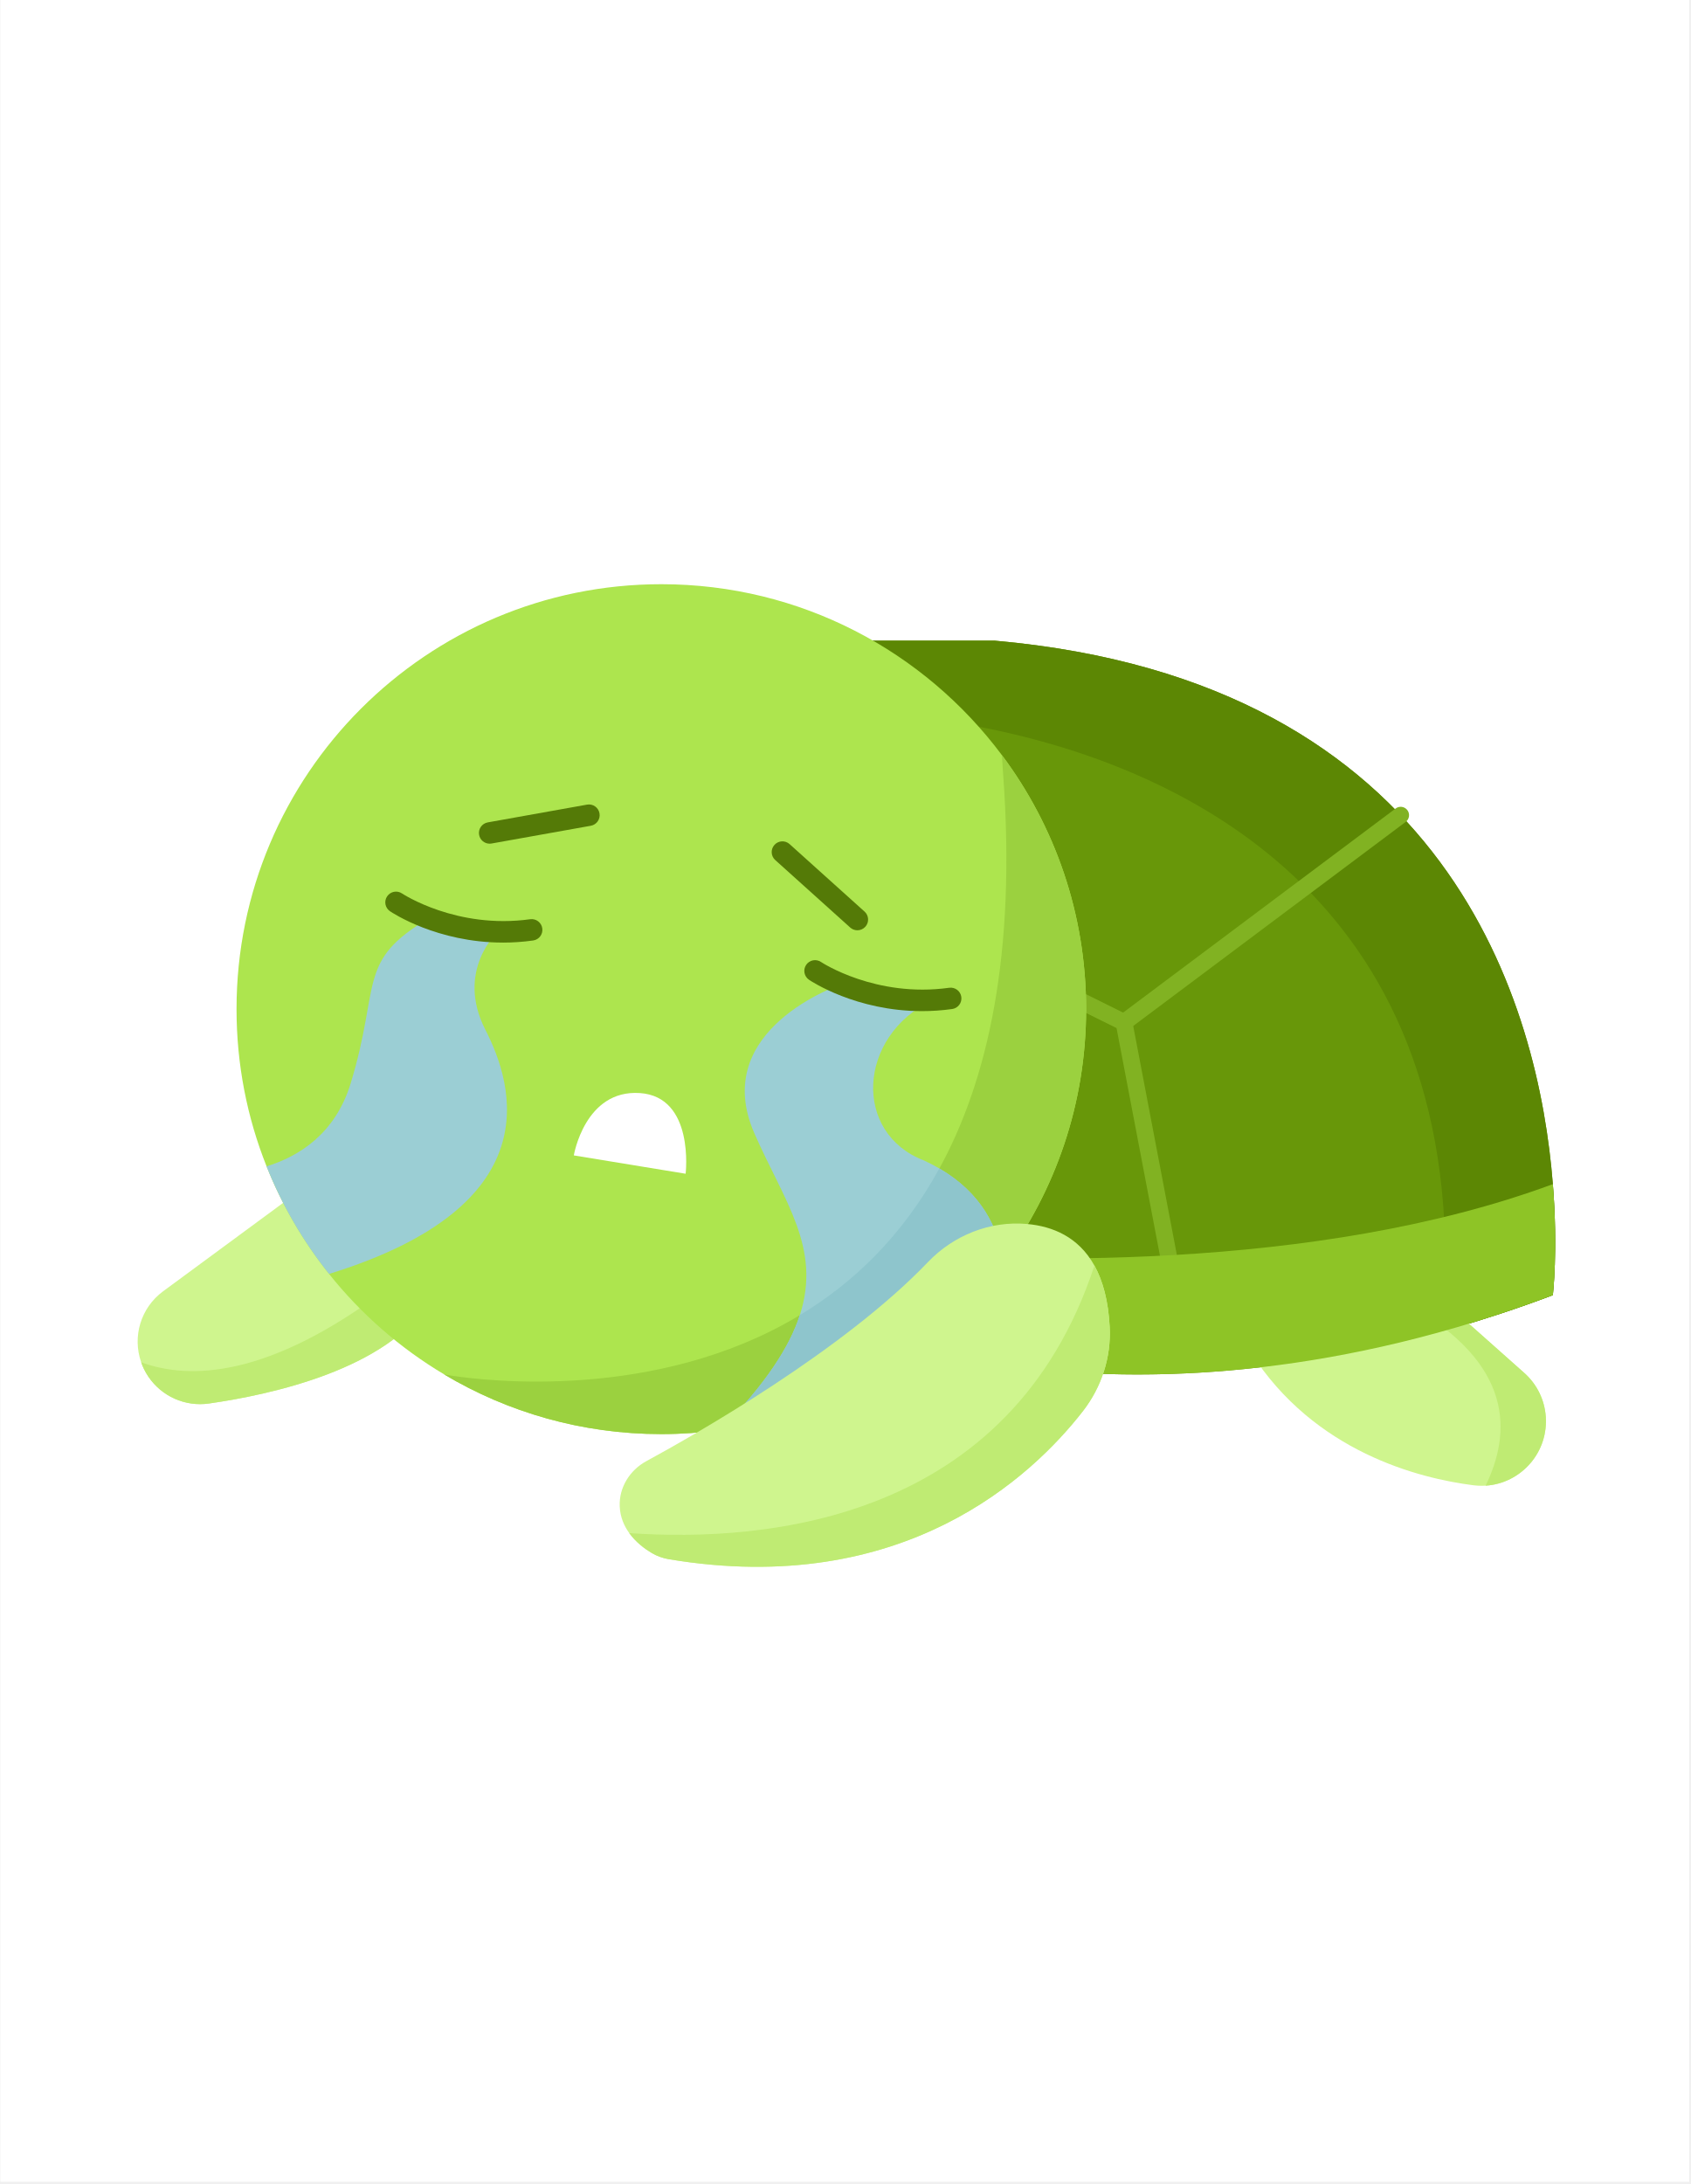
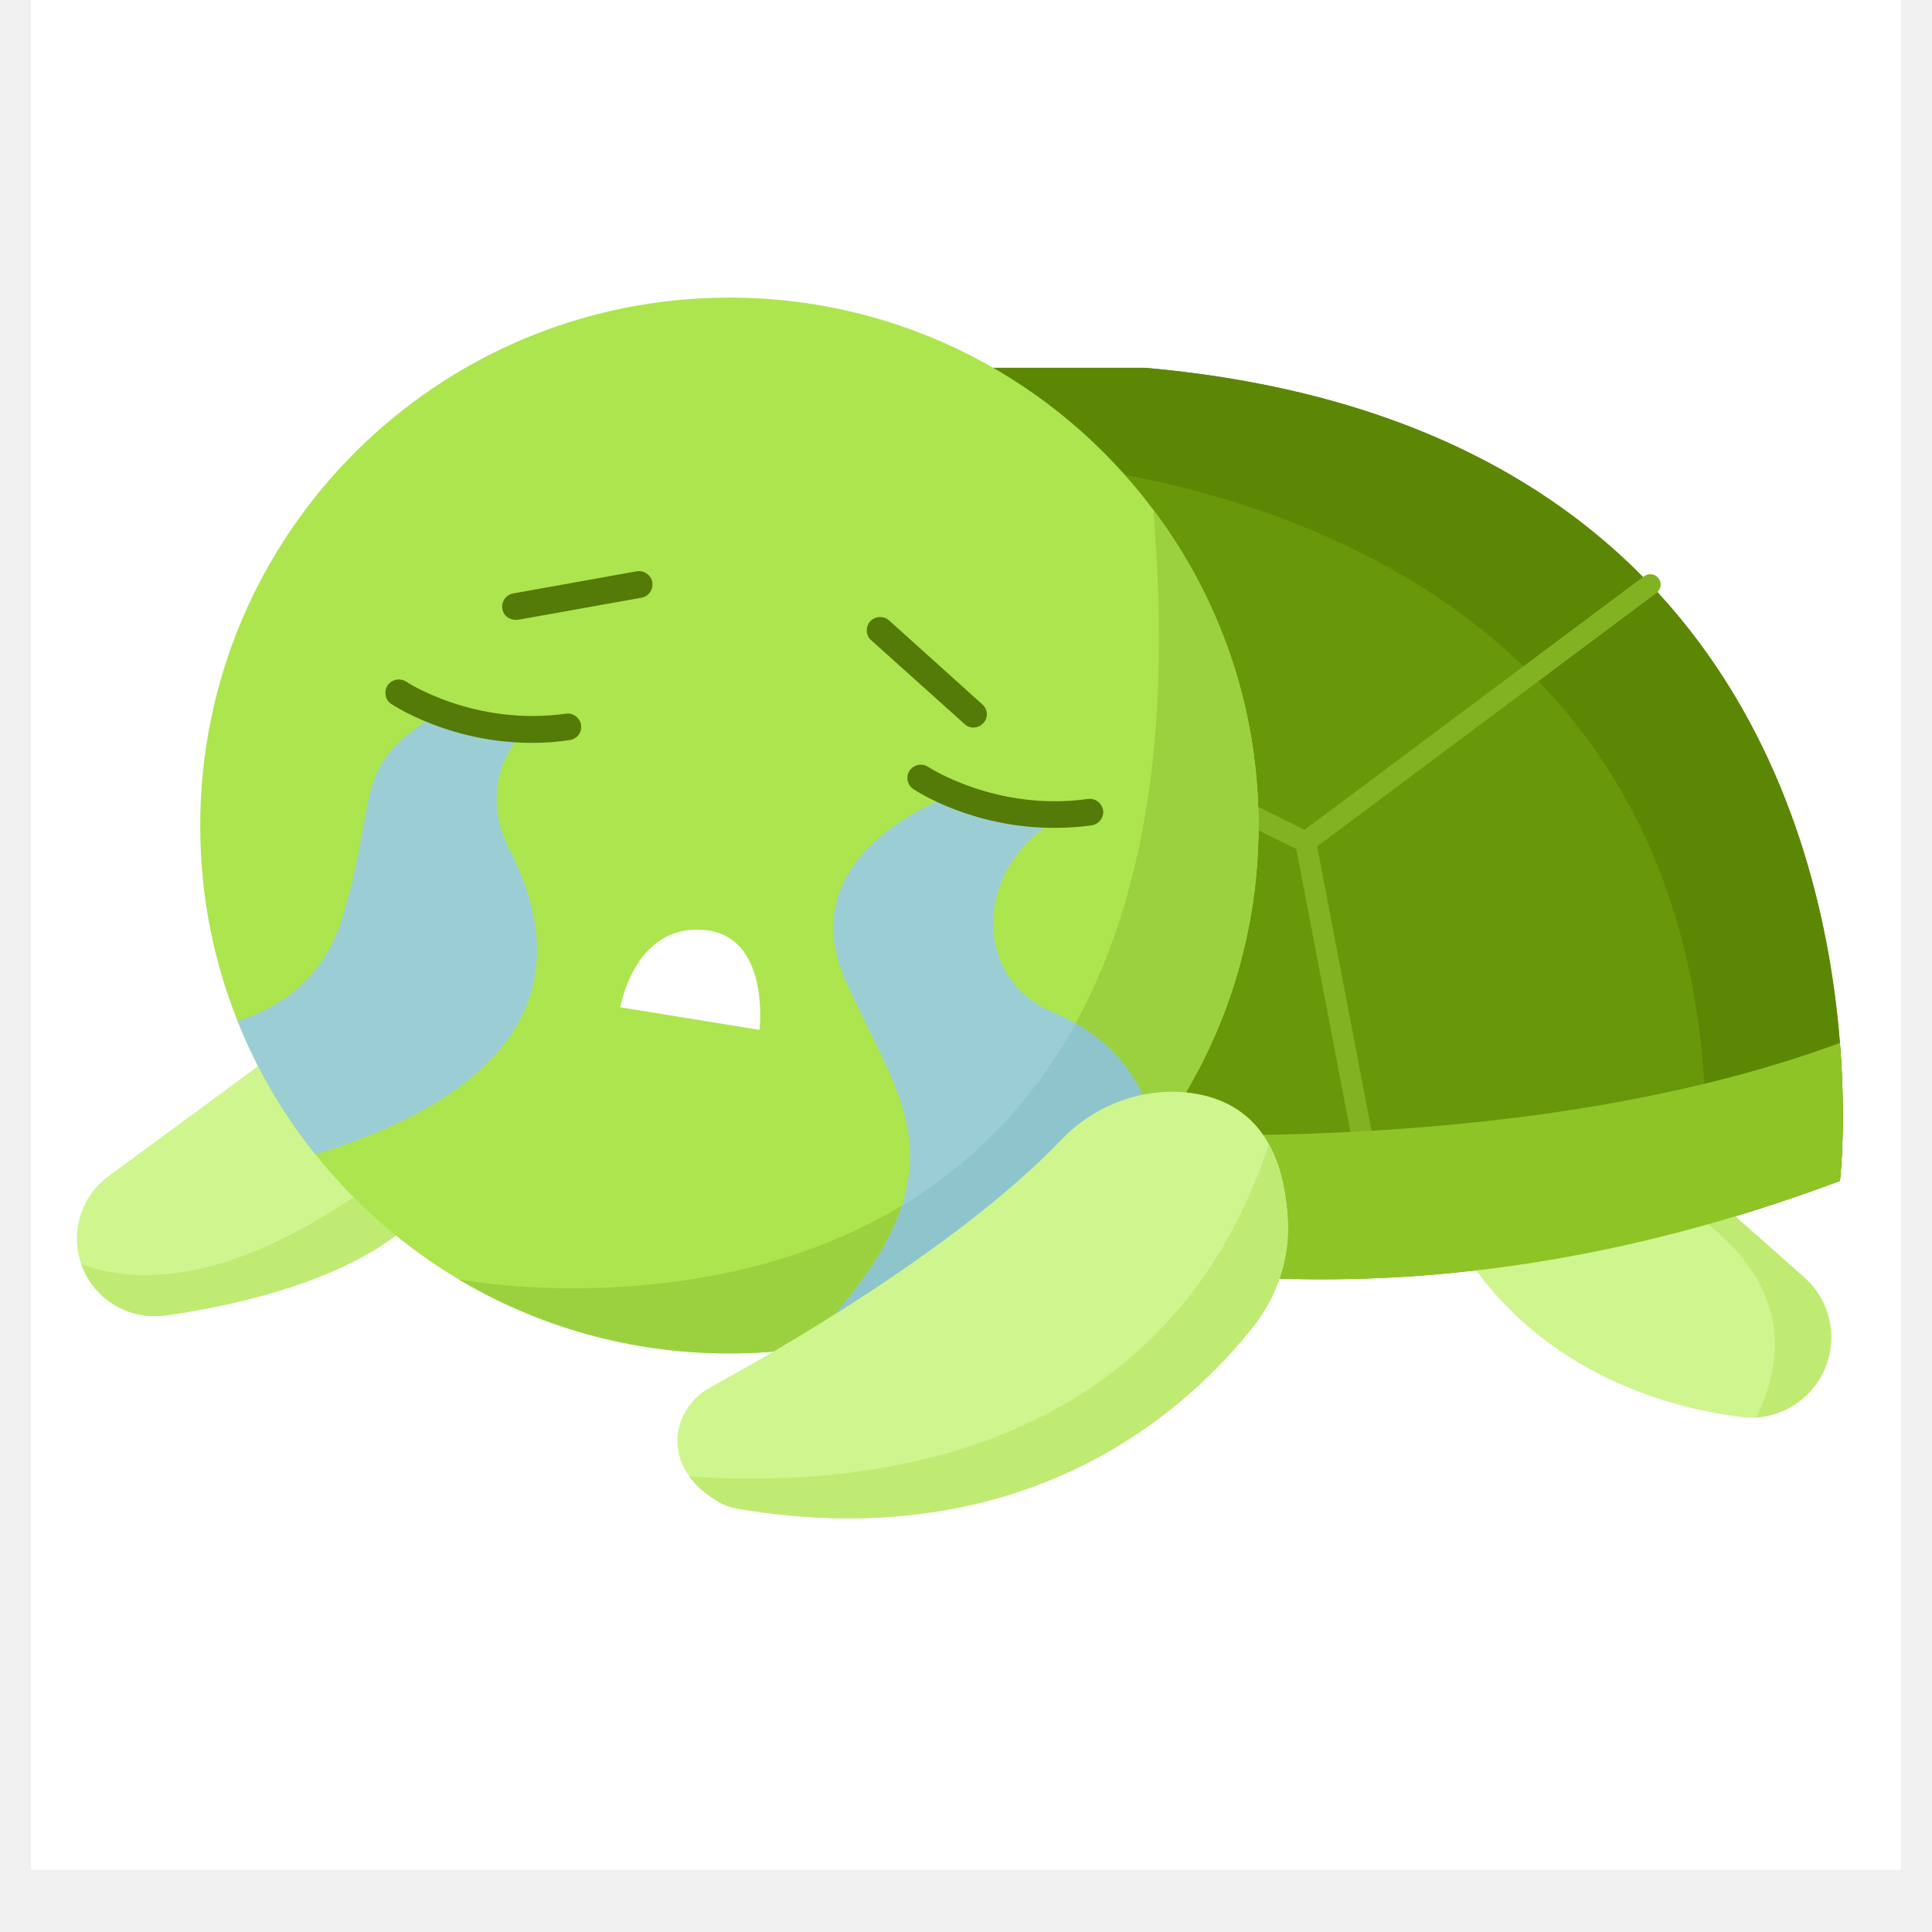
- <svg xmlns="http://www.w3.org/2000/svg" width="816" zoomAndPan="magnify" viewBox="0 0 612 790.5" height="1054" preserveAspectRatio="xMidYMid meet" version="1.0">
+ <svg xmlns="http://www.w3.org/2000/svg" width="40" zoomAndPan="magnify" viewBox="0 0 30 30" height="40" preserveAspectRatio="xMidYMid meet" version="1.0">
  <defs>
-     <clipPath id="7fc64f3d74">
-       <path d="M 0.195 0 L 611.527 0 L 611.527 789.637 L 0.195 789.637 Z M 0.195 0 " clip-rule="nonzero" />
+     <clipPath id="5a764ee6c4">
+       <path d="M 0.484 0 L 29.516 0 L 29.516 29.031 L 0.484 29.031 Z M 0.484 0 " clip-rule="nonzero" />
    </clipPath>
-     <clipPath id="e0631c3ae6">
-       <path d="M 85 211.066 L 394 211.066 L 394 520 L 85 520 Z M 85 211.066 " clip-rule="nonzero" />
+     <clipPath id="1ea477aaba">
+       <path d="M 9 5 L 28.668 5 L 28.668 20 L 9 20 Z M 9 5 " clip-rule="nonzero" />
+     </clipPath>
+     <clipPath id="eb21f5c897">
+       <path d="M 13 5 L 28.668 5 L 28.668 19 L 13 19 Z M 13 5 " clip-rule="nonzero" />
+     </clipPath>
+     <clipPath id="833306e385">
+       <path d="M 22 18 L 28.668 18 L 28.668 23 L 22 23 Z M 22 18 " clip-rule="nonzero" />
+     </clipPath>
+     <clipPath id="6920e05916">
+       <path d="M 25 18 L 28.668 18 L 28.668 23 L 25 23 Z M 25 18 " clip-rule="nonzero" />
+     </clipPath>
+     <clipPath id="d0fe4a00fd">
+       <path d="M 14 16 L 28.668 16 L 28.668 20 L 14 20 Z M 14 16 " clip-rule="nonzero" />
+     </clipPath>
+     <clipPath id="cb6b591896">
+       <path d="M 1.09 15 L 7 15 L 7 21 L 1.09 21 Z M 1.09 15 " clip-rule="nonzero" />
+     </clipPath>
+     <clipPath id="84085e9bd7">
+       <path d="M 1.09 17 L 7 17 L 7 21 L 1.09 21 Z M 1.09 17 " clip-rule="nonzero" />
+     </clipPath>
+     <clipPath id="59b527a815">
+       <path d="M 3 4.605 L 20 4.605 L 20 22 L 3 22 Z M 3 4.605 " clip-rule="nonzero" />
    </clipPath>
  </defs>
-   <g clip-path="url(#7fc64f3d74)">
-     <path fill="#ffffff" d="M 0.195 0 L 611.527 0 L 611.527 789.637 L 0.195 789.637 Z M 0.195 0 " fill-opacity="1" fill-rule="nonzero" />
-     <path fill="#ffffff" d="M 0.195 0 L 611.527 0 L 611.527 789.637 L 0.195 789.637 Z M 0.195 0 " fill-opacity="1" fill-rule="nonzero" />
+   <g clip-path="url(#5a764ee6c4)">
+     <path fill="#ffffff" d="M 0.484 0 L 29.516 0 L 29.516 29.031 L 0.484 29.031 Z M 0.484 0 " fill-opacity="1" fill-rule="nonzero" />
+     <path fill="#ffffff" d="M 0.484 0 L 29.516 0 L 29.516 29.031 L 0.484 29.031 Z M 0.484 0 " fill-opacity="1" fill-rule="nonzero" />
  </g>
-   <path fill="#689709" d="M 562.152 468.789 C 549.652 473.504 537.488 477.496 525.672 480.91 C 392.262 519.25 303.512 479.09 303.512 479.09 L 309.562 452.691 L 207.734 231.883 L 360.148 231.883 C 525.352 246.586 557.133 364.938 562.152 428.598 C 564.062 452.586 562.152 468.789 562.152 468.789 Z M 562.152 468.789 " fill-opacity="1" fill-rule="nonzero" />
-   <path fill="#5c8704" d="M 562.152 468.789 C 549.652 473.504 537.488 477.496 525.672 480.91 C 524.352 472.125 523.473 461.477 523.121 448.793 C 519.27 312.992 413.059 274 353.066 262.801 C 324.52 251.195 299.535 240.82 278.848 231.883 L 360.148 231.883 C 525.352 246.582 557.133 364.938 562.152 428.598 C 564.062 452.586 562.152 468.789 562.152 468.789 Z M 562.152 468.789 " fill-opacity="1" fill-rule="nonzero" />
-   <path fill="#cff58e" d="M 554.094 529.527 C 549.945 534.406 544.062 537.348 537.805 537.734 C 537.328 537.766 536.848 537.781 536.367 537.781 C 535.391 537.781 534.398 537.719 533.426 537.598 C 513.637 535.086 475.906 525.547 452.926 489.711 L 504.426 468.914 L 512.645 465.602 L 528.562 476.27 L 551.805 496.93 C 561.297 505.371 562.316 519.852 554.098 529.527 Z M 554.094 529.527 " fill-opacity="1" fill-rule="nonzero" />
-   <path fill="#bfeb73" d="M 554.094 529.527 C 549.945 534.406 544.062 537.348 537.805 537.734 C 547.02 518.812 548.395 493.832 509.656 472.027 C 507.801 470.973 506.051 469.938 504.426 468.914 L 512.645 465.602 L 528.562 476.273 L 551.805 496.93 C 561.297 505.371 562.316 519.852 554.098 529.527 Z M 554.094 529.527 " fill-opacity="1" fill-rule="nonzero" />
-   <path fill="#81b222" d="M 422.977 457.406 C 421.551 457.406 420.273 456.395 420 454.941 L 404.203 372.109 L 357.547 348.996 C 356.043 348.25 355.43 346.43 356.172 344.926 C 356.918 343.426 358.738 342.812 360.242 343.555 L 408.254 367.34 C 409.105 367.762 409.707 368.559 409.887 369.492 L 425.961 453.801 C 426.277 455.449 425.195 457.039 423.551 457.352 C 423.359 457.391 423.168 457.406 422.98 457.406 Z M 422.977 457.406 " fill-opacity="1" fill-rule="nonzero" />
-   <path fill="#81b222" d="M 406.906 373.098 C 405.984 373.098 405.07 372.676 404.473 371.879 C 403.469 370.539 403.742 368.633 405.086 367.629 L 505.242 292.629 C 506.586 291.625 508.484 291.895 509.492 293.238 C 510.496 294.582 510.223 296.484 508.879 297.488 L 408.723 372.492 C 408.176 372.898 407.539 373.098 406.906 373.098 Z M 406.906 373.098 " fill-opacity="1" fill-rule="nonzero" />
-   <path fill="#8ec426" d="M 562.148 468.793 C 408.703 526.68 303.504 479.094 303.504 479.094 L 309.555 452.684 C 366.848 457.25 476.484 460.309 562.148 428.598 C 564.055 452.578 562.148 468.789 562.148 468.789 Z M 562.148 468.793 " fill-opacity="1" fill-rule="nonzero" />
-   <path fill="#cff58e" d="M 155.305 471.301 C 139.961 495.473 98.902 504.672 75.676 508 C 74.594 508.156 73.508 508.234 72.426 508.234 C 63.895 508.234 55.965 503.387 52.125 495.551 C 51.723 494.73 51.383 493.91 51.102 493.07 C 47.852 483.797 50.949 473.344 59.031 467.395 L 116.816 424.84 L 147.16 461.48 L 155.305 471.297 Z M 155.305 471.301 " fill-opacity="1" fill-rule="nonzero" />
-   <path fill="#bfeb73" d="M 155.305 471.301 C 139.961 495.473 98.902 504.672 75.676 508 C 74.594 508.156 73.508 508.234 72.426 508.234 C 63.895 508.234 55.965 503.387 52.125 495.551 C 51.723 494.73 51.383 493.91 51.102 493.07 C 68.398 499.453 97.074 498.91 140.008 466.527 C 142.5 464.656 144.887 462.969 147.16 461.48 L 155.305 471.297 Z M 155.305 471.301 " fill-opacity="1" fill-rule="nonzero" />
-   <g clip-path="url(#e0631c3ae6)">
-     <path fill="#ade54e" d="M 393.191 365.266 C 393.191 399.473 382.027 431.082 363.141 456.617 C 339.172 489.062 302.723 511.734 260.887 517.57 C 253.871 518.562 246.703 519.074 239.41 519.074 C 210.703 519.074 183.828 511.207 160.832 497.504 L 160.832 497.488 C 144.824 487.961 130.688 475.605 119.121 461.094 C 109.785 449.402 102.121 436.301 96.5 422.16 C 89.488 404.566 85.629 385.363 85.629 365.266 C 85.629 280.32 154.484 211.453 239.41 211.453 C 289.871 211.453 334.648 235.75 362.691 273.305 C 381.859 298.949 393.191 330.773 393.191 365.262 Z M 393.191 365.266 " fill-opacity="1" fill-rule="nonzero" />
+   <g clip-path="url(#1ea477aaba)">
+     <path fill="#689709" d="M 28.57 18.336 C 27.902 18.586 27.25 18.801 26.621 18.98 C 19.492 21.023 14.75 18.887 14.75 18.887 L 15.074 17.477 L 9.633 5.711 L 17.777 5.711 C 26.602 6.492 28.301 12.801 28.57 16.195 C 28.672 17.473 28.57 18.336 28.57 18.336 Z M 28.57 18.336 " fill-opacity="1" fill-rule="nonzero" />
  </g>
-   <path fill="#9bd13f" d="M 393.191 365.266 C 393.191 399.473 382.027 431.082 363.141 456.617 C 339.172 489.062 302.723 511.734 260.887 517.57 C 253.871 518.562 246.703 519.074 239.41 519.074 C 210.703 519.074 183.828 511.207 160.832 497.504 L 160.832 497.488 C 160.832 497.488 382.352 539.98 363.141 280.152 C 362.969 277.812 362.812 275.535 362.691 273.305 C 381.859 298.953 393.191 330.777 393.191 365.266 Z M 393.191 365.266 " fill-opacity="1" fill-rule="nonzero" />
-   <path fill="#9bced4" d="M 119.121 461.094 C 109.785 449.402 102.121 436.301 96.5 422.16 C 108.129 418.582 121.352 410.438 126.941 392.148 C 137.887 356.312 128.938 347.809 155.305 332.387 C 161.324 335.09 170.184 336.441 180.188 337.25 C 180.188 337.25 164.766 351.324 175.715 372.727 C 186.012 392.859 199.402 436.344 119.121 461.094 Z M 119.121 461.094 " fill-opacity="1" fill-rule="nonzero" />
-   <path fill="#9bced4" d="M 363.141 456.617 C 339.172 489.062 302.723 511.734 260.887 517.57 C 277.113 500.941 285.801 487.621 289.547 476.008 C 297.457 451.676 283.848 434.75 273.09 410.203 C 256.508 372.355 304.629 356.266 304.629 356.266 C 314.027 360.184 324.695 362.398 337.312 362.09 C 310.293 375.332 308.762 410.203 334.48 420.023 C 336.461 420.938 338.32 421.914 340.055 422.934 C 355.211 431.762 361.438 444.215 363.141 456.617 Z M 363.141 456.617 " fill-opacity="1" fill-rule="nonzero" />
-   <path fill="#8ec5cc" d="M 363.141 456.617 C 339.172 489.062 302.723 511.734 260.887 517.57 C 277.113 500.941 285.801 487.621 289.547 476.008 C 308.793 464.422 326.629 447.48 340.055 422.934 C 355.211 431.762 361.438 444.215 363.141 456.617 Z M 363.141 456.617 " fill-opacity="1" fill-rule="nonzero" />
-   <path fill="#ffffff" d="M 207.73 418.199 C 207.73 418.199 211.711 394.305 231.617 395.633 C 251.527 396.961 248.207 424.836 248.207 424.836 Z M 207.73 418.199 " fill-opacity="1" fill-rule="nonzero" />
-   <path fill="#cff58e" d="M 392.031 510.758 C 373.793 534.219 327.109 578.574 242.105 564.355 C 239.922 563.984 237.801 563.227 235.914 562.094 C 233.465 560.641 230.23 558.27 227.801 554.91 C 225.91 552.293 224.5 549.07 224.348 545.215 C 224.055 538.418 227.984 532.129 233.961 528.879 C 251.723 519.23 305.434 488.707 335.887 456.852 C 345.195 447.109 358.418 441.812 371.824 443.023 C 381.055 443.859 390.438 447.684 396.195 458.074 C 399.215 463.512 401.23 470.758 401.723 480.312 C 402.281 491.293 398.781 502.07 392.031 510.762 Z M 392.031 510.758 " fill-opacity="1" fill-rule="nonzero" />
-   <path fill="#547a07" d="M 182.09 341.168 C 158.242 341.168 141.961 330.352 141.184 329.824 C 139.41 328.621 138.945 326.203 140.148 324.43 C 141.348 322.656 143.762 322.188 145.535 323.387 C 145.73 323.52 165.32 336.43 191.934 332.715 C 194.059 332.422 196.02 333.902 196.316 336.027 C 196.613 338.152 195.129 340.113 193.008 340.41 C 189.227 340.938 185.574 341.172 182.094 341.172 Z M 182.09 341.168 " fill-opacity="1" fill-rule="nonzero" />
-   <path fill="#547a07" d="M 333.781 365.977 C 309.934 365.977 293.652 355.156 292.875 354.633 C 291.102 353.426 290.637 351.012 291.84 349.238 C 293.039 347.461 295.449 346.996 297.227 348.195 C 297.422 348.328 317.012 361.238 343.621 357.523 C 345.75 357.23 347.711 358.711 348.008 360.832 C 348.305 362.957 346.82 364.922 344.695 365.219 C 340.914 365.746 337.266 365.977 333.781 365.977 Z M 333.781 365.977 " fill-opacity="1" fill-rule="nonzero" />
-   <path fill="#bfeb73" d="M 392.031 510.758 C 373.793 534.219 327.109 578.574 242.105 564.355 C 239.922 563.984 237.801 563.227 235.914 562.094 C 233.465 560.641 230.23 558.27 227.801 554.91 C 277.625 558.379 365.863 550.465 396.195 458.074 C 399.215 463.508 401.23 470.758 401.723 480.312 C 402.281 491.293 398.781 502.07 392.031 510.758 Z M 392.031 510.758 " fill-opacity="1" fill-rule="nonzero" />
-   <path fill="#547a07" d="M 177.262 305.371 C 175.414 305.371 173.777 304.051 173.441 302.172 C 173.062 300.059 174.469 298.039 176.582 297.664 L 212.516 291.234 C 214.629 290.848 216.645 292.262 217.023 294.375 C 217.402 296.484 215.996 298.504 213.883 298.883 L 177.949 305.309 C 177.719 305.352 177.488 305.371 177.262 305.371 Z M 177.262 305.371 " fill-opacity="1" fill-rule="nonzero" />
-   <path fill="#547a07" d="M 310.379 336.715 C 309.453 336.715 308.523 336.387 307.781 335.719 L 280.648 311.297 C 279.051 309.863 278.922 307.406 280.359 305.812 C 281.793 304.215 284.25 304.086 285.844 305.523 L 312.98 329.945 C 314.574 331.379 314.703 333.836 313.27 335.43 C 312.5 336.281 311.441 336.719 310.379 336.719 Z M 310.379 336.715 " fill-opacity="1" fill-rule="nonzero" />
+   <g clip-path="url(#eb21f5c897)">
+     <path fill="#5c8704" d="M 28.57 18.336 C 27.902 18.586 27.25 18.801 26.621 18.98 C 26.551 18.516 26.504 17.945 26.484 17.27 C 26.277 10.031 20.602 7.953 17.398 7.359 C 15.871 6.738 14.539 6.188 13.43 5.711 L 17.777 5.711 C 26.602 6.492 28.301 12.801 28.57 16.195 C 28.672 17.473 28.57 18.336 28.57 18.336 Z M 28.57 18.336 " fill-opacity="1" fill-rule="nonzero" />
+   </g>
+   <g clip-path="url(#833306e385)">
+     <path fill="#cff58e" d="M 28.137 21.574 C 27.918 21.832 27.602 21.988 27.27 22.012 C 27.242 22.012 27.219 22.012 27.191 22.012 C 27.141 22.012 27.086 22.012 27.035 22.004 C 25.977 21.871 23.961 21.359 22.734 19.453 L 25.484 18.344 L 25.926 18.168 L 26.773 18.734 L 28.016 19.836 C 28.523 20.285 28.578 21.059 28.137 21.574 Z M 28.137 21.574 " fill-opacity="1" fill-rule="nonzero" />
+   </g>
+   <g clip-path="url(#6920e05916)">
+     <path fill="#bfeb73" d="M 28.137 21.574 C 27.918 21.832 27.602 21.988 27.27 22.012 C 27.762 21.004 27.836 19.672 25.766 18.508 C 25.664 18.453 25.57 18.398 25.484 18.344 L 25.926 18.168 L 26.773 18.734 L 28.016 19.836 C 28.523 20.285 28.578 21.059 28.137 21.574 Z M 28.137 21.574 " fill-opacity="1" fill-rule="nonzero" />
+   </g>
+   <path fill="#81b222" d="M 21.133 17.73 C 21.055 17.73 20.988 17.676 20.973 17.598 L 20.129 13.184 L 17.637 11.953 C 17.555 11.91 17.523 11.816 17.562 11.734 C 17.602 11.656 17.699 11.621 17.781 11.66 L 20.348 12.93 C 20.391 12.953 20.422 12.996 20.434 13.043 L 21.293 17.539 C 21.309 17.625 21.25 17.711 21.164 17.727 C 21.152 17.727 21.145 17.73 21.133 17.73 Z M 21.133 17.73 " fill-opacity="1" fill-rule="nonzero" />
+   <path fill="#81b222" d="M 20.273 13.234 C 20.227 13.234 20.176 13.215 20.145 13.172 C 20.09 13.102 20.105 13 20.176 12.945 L 25.527 8.949 C 25.602 8.895 25.703 8.91 25.754 8.98 C 25.809 9.051 25.793 9.152 25.723 9.207 L 20.371 13.203 C 20.344 13.227 20.309 13.234 20.273 13.234 Z M 20.273 13.234 " fill-opacity="1" fill-rule="nonzero" />
+   <g clip-path="url(#d0fe4a00fd)">
+     <path fill="#8ec426" d="M 28.57 18.336 C 20.371 21.422 14.75 18.887 14.75 18.887 L 15.074 17.477 C 18.133 17.723 23.992 17.883 28.57 16.195 C 28.672 17.473 28.57 18.336 28.57 18.336 Z M 28.57 18.336 " fill-opacity="1" fill-rule="nonzero" />
+   </g>
+   <g clip-path="url(#cb6b591896)">
+     <path fill="#cff58e" d="M 6.832 18.469 C 6.012 19.758 3.816 20.25 2.574 20.426 C 2.52 20.434 2.461 20.438 2.402 20.438 C 1.945 20.438 1.523 20.18 1.316 19.762 C 1.297 19.719 1.277 19.676 1.262 19.629 C 1.09 19.137 1.254 18.578 1.688 18.262 L 4.773 15.992 L 6.395 17.945 Z M 6.832 18.469 " fill-opacity="1" fill-rule="nonzero" />
+   </g>
+   <g clip-path="url(#84085e9bd7)">
+     <path fill="#bfeb73" d="M 6.832 18.469 C 6.012 19.758 3.816 20.25 2.574 20.426 C 2.52 20.434 2.461 20.438 2.402 20.438 C 1.945 20.438 1.523 20.18 1.316 19.762 C 1.297 19.719 1.277 19.676 1.262 19.629 C 2.188 19.969 3.719 19.941 6.012 18.215 C 6.148 18.117 6.273 18.027 6.395 17.945 Z M 6.832 18.469 " fill-opacity="1" fill-rule="nonzero" />
+   </g>
+   <g clip-path="url(#59b527a815)">
+     <path fill="#ade54e" d="M 19.543 12.82 C 19.543 14.641 18.945 16.328 17.934 17.688 C 16.656 19.418 14.707 20.625 12.473 20.938 C 12.098 20.988 11.715 21.016 11.324 21.016 C 9.789 21.016 8.355 20.598 7.125 19.867 C 6.27 19.359 5.516 18.699 4.898 17.926 C 4.398 17.305 3.988 16.605 3.688 15.852 C 3.312 14.914 3.109 13.891 3.109 12.82 C 3.109 8.293 6.785 4.621 11.324 4.621 C 14.02 4.621 16.414 5.914 17.91 7.918 C 18.938 9.285 19.543 10.98 19.543 12.82 Z M 19.543 12.82 " fill-opacity="1" fill-rule="nonzero" />
+   </g>
+   <path fill="#9bd13f" d="M 19.543 12.82 C 19.543 14.641 18.945 16.328 17.934 17.688 C 16.656 19.418 14.707 20.625 12.473 20.938 C 12.098 20.988 11.715 21.016 11.324 21.016 C 9.789 21.016 8.355 20.598 7.125 19.867 C 7.125 19.867 18.961 22.129 17.934 8.281 C 17.926 8.156 17.918 8.035 17.91 7.918 C 18.938 9.285 19.543 10.98 19.543 12.82 Z M 19.543 12.82 " fill-opacity="1" fill-rule="nonzero" />
+   <path fill="#9bced4" d="M 4.898 17.926 C 4.398 17.305 3.988 16.605 3.688 15.852 C 4.309 15.66 5.016 15.227 5.316 14.25 C 5.898 12.34 5.422 11.887 6.832 11.066 C 7.152 11.211 7.625 11.281 8.16 11.324 C 8.16 11.324 7.336 12.074 7.922 13.215 C 8.473 14.289 9.188 16.605 4.898 17.926 Z M 4.898 17.926 " fill-opacity="1" fill-rule="nonzero" />
+   <path fill="#9bced4" d="M 17.934 17.688 C 16.656 19.418 14.707 20.625 12.473 20.938 C 13.34 20.051 13.805 19.34 14.004 18.723 C 14.426 17.426 13.699 16.523 13.125 15.215 C 12.238 13.195 14.809 12.34 14.809 12.34 C 15.312 12.547 15.883 12.664 16.555 12.648 C 15.113 13.355 15.031 15.215 16.402 15.738 C 16.512 15.785 16.609 15.836 16.703 15.891 C 17.512 16.363 17.844 17.027 17.934 17.688 Z M 17.934 17.688 " fill-opacity="1" fill-rule="nonzero" />
+   <path fill="#8ec5cc" d="M 17.934 17.688 C 16.656 19.418 14.707 20.625 12.473 20.938 C 13.34 20.051 13.805 19.34 14.004 18.723 C 15.031 18.102 15.984 17.199 16.703 15.891 C 17.512 16.363 17.844 17.027 17.934 17.688 Z M 17.934 17.688 " fill-opacity="1" fill-rule="nonzero" />
+   <path fill="#ffffff" d="M 9.633 15.641 C 9.633 15.641 9.844 14.367 10.906 14.438 C 11.973 14.508 11.793 15.992 11.793 15.992 Z M 9.633 15.641 " fill-opacity="1" fill-rule="nonzero" />
+   <path fill="#cff58e" d="M 19.48 20.574 C 18.504 21.824 16.012 24.188 11.469 23.43 C 11.352 23.41 11.238 23.371 11.137 23.309 C 11.008 23.23 10.832 23.105 10.703 22.926 C 10.602 22.785 10.527 22.613 10.52 22.41 C 10.504 22.047 10.715 21.711 11.035 21.539 C 11.98 21.023 14.852 19.398 16.48 17.699 C 16.977 17.18 17.684 16.898 18.398 16.961 C 18.895 17.008 19.395 17.211 19.703 17.766 C 19.863 18.055 19.969 18.441 19.996 18.949 C 20.027 19.535 19.84 20.109 19.48 20.574 Z M 19.48 20.574 " fill-opacity="1" fill-rule="nonzero" />
+   <path fill="#547a07" d="M 8.262 11.535 C 6.988 11.535 6.117 10.957 6.074 10.93 C 5.98 10.867 5.957 10.738 6.02 10.641 C 6.086 10.547 6.215 10.523 6.309 10.586 C 6.32 10.594 7.367 11.281 8.789 11.082 C 8.902 11.066 9.008 11.148 9.023 11.262 C 9.039 11.375 8.957 11.477 8.844 11.492 C 8.645 11.523 8.449 11.535 8.262 11.535 Z M 8.262 11.535 " fill-opacity="1" fill-rule="nonzero" />
+   <path fill="#547a07" d="M 16.367 12.855 C 15.094 12.855 14.223 12.281 14.18 12.25 C 14.086 12.188 14.062 12.059 14.125 11.965 C 14.191 11.871 14.32 11.844 14.414 11.91 C 14.426 11.914 15.473 12.605 16.895 12.406 C 17.008 12.391 17.109 12.469 17.129 12.582 C 17.145 12.695 17.062 12.801 16.949 12.816 C 16.746 12.844 16.555 12.855 16.367 12.855 Z M 16.367 12.855 " fill-opacity="1" fill-rule="nonzero" />
+   <path fill="#bfeb73" d="M 19.48 20.574 C 18.504 21.824 16.012 24.188 11.469 23.43 C 11.352 23.41 11.238 23.371 11.137 23.309 C 11.008 23.23 10.832 23.105 10.703 22.926 C 13.367 23.109 18.082 22.688 19.703 17.766 C 19.863 18.055 19.969 18.441 19.996 18.949 C 20.027 19.535 19.84 20.109 19.48 20.574 Z M 19.48 20.574 " fill-opacity="1" fill-rule="nonzero" />
+   <path fill="#547a07" d="M 8.004 9.625 C 7.906 9.625 7.816 9.555 7.801 9.457 C 7.781 9.344 7.855 9.234 7.969 9.215 L 9.887 8.871 C 10 8.852 10.109 8.93 10.129 9.039 C 10.148 9.152 10.074 9.262 9.961 9.281 L 8.039 9.625 C 8.027 9.625 8.016 9.625 8.004 9.625 Z M 8.004 9.625 " fill-opacity="1" fill-rule="nonzero" />
+   <path fill="#547a07" d="M 15.117 11.297 C 15.066 11.297 15.016 11.281 14.977 11.242 L 13.527 9.941 C 13.441 9.867 13.438 9.734 13.512 9.648 C 13.59 9.566 13.719 9.559 13.805 9.633 L 15.254 10.938 C 15.34 11.012 15.348 11.145 15.27 11.227 C 15.23 11.273 15.172 11.297 15.117 11.297 Z M 15.117 11.297 " fill-opacity="1" fill-rule="nonzero" />
</svg>
